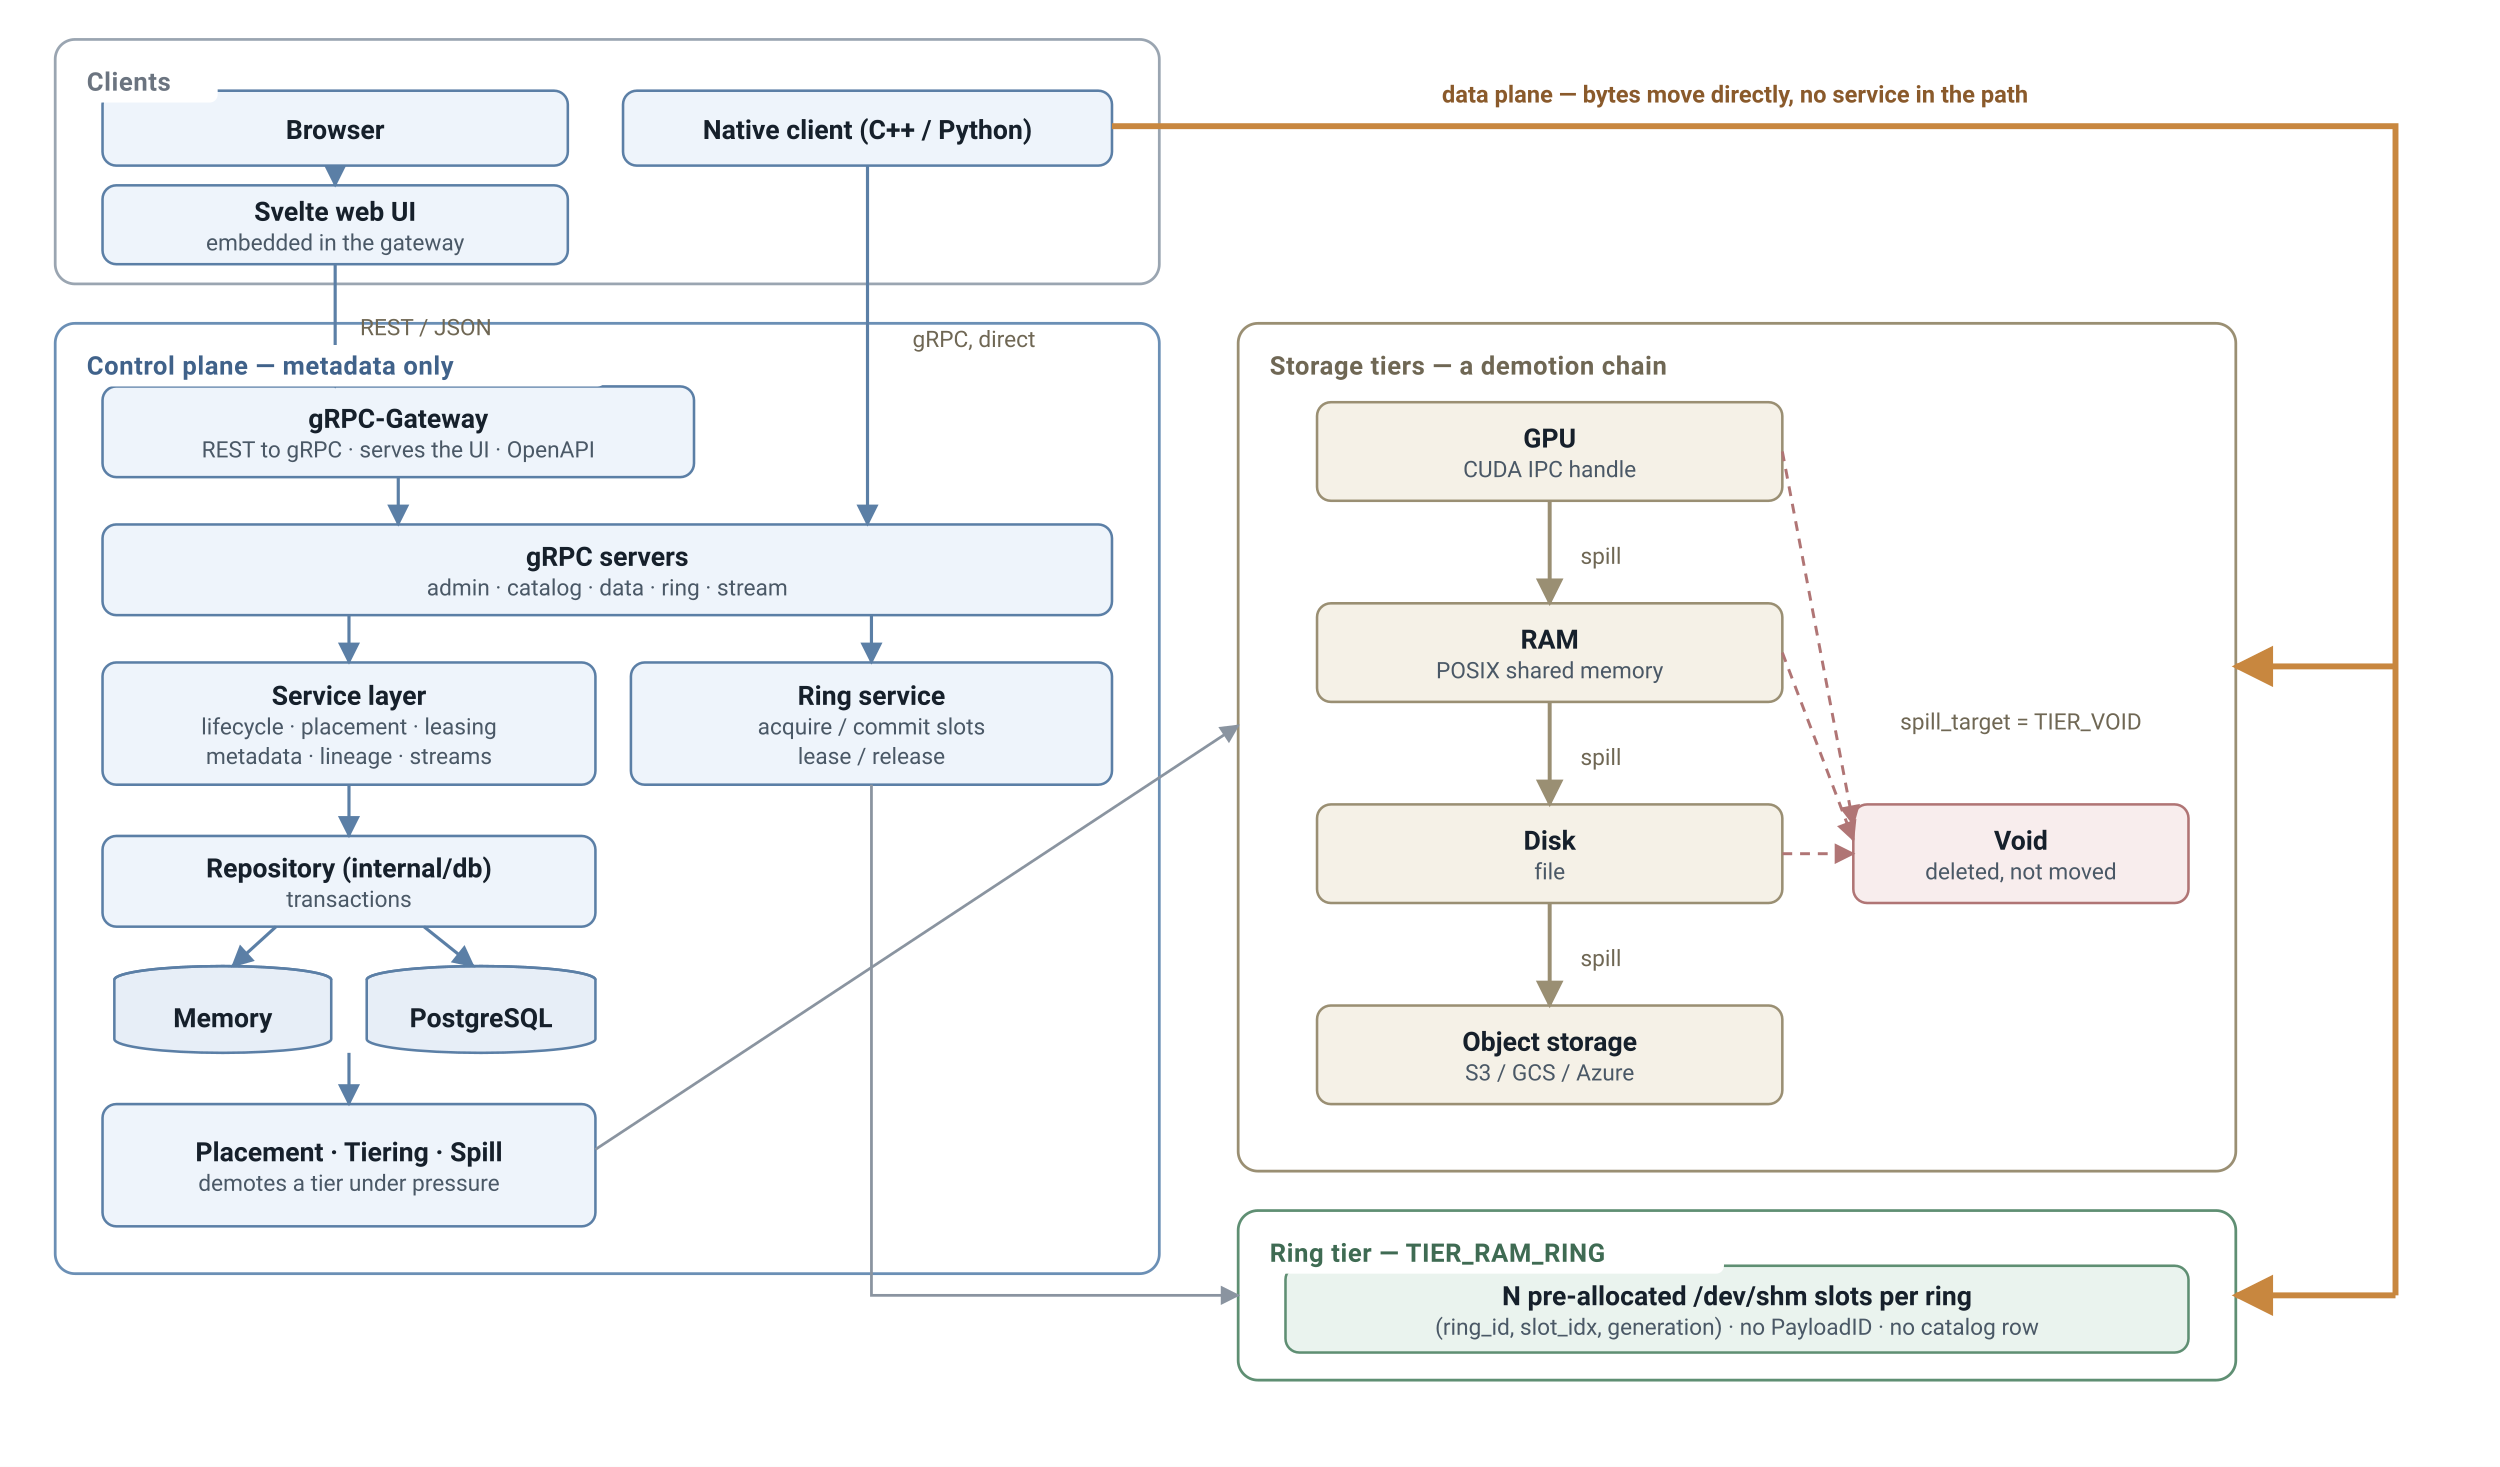
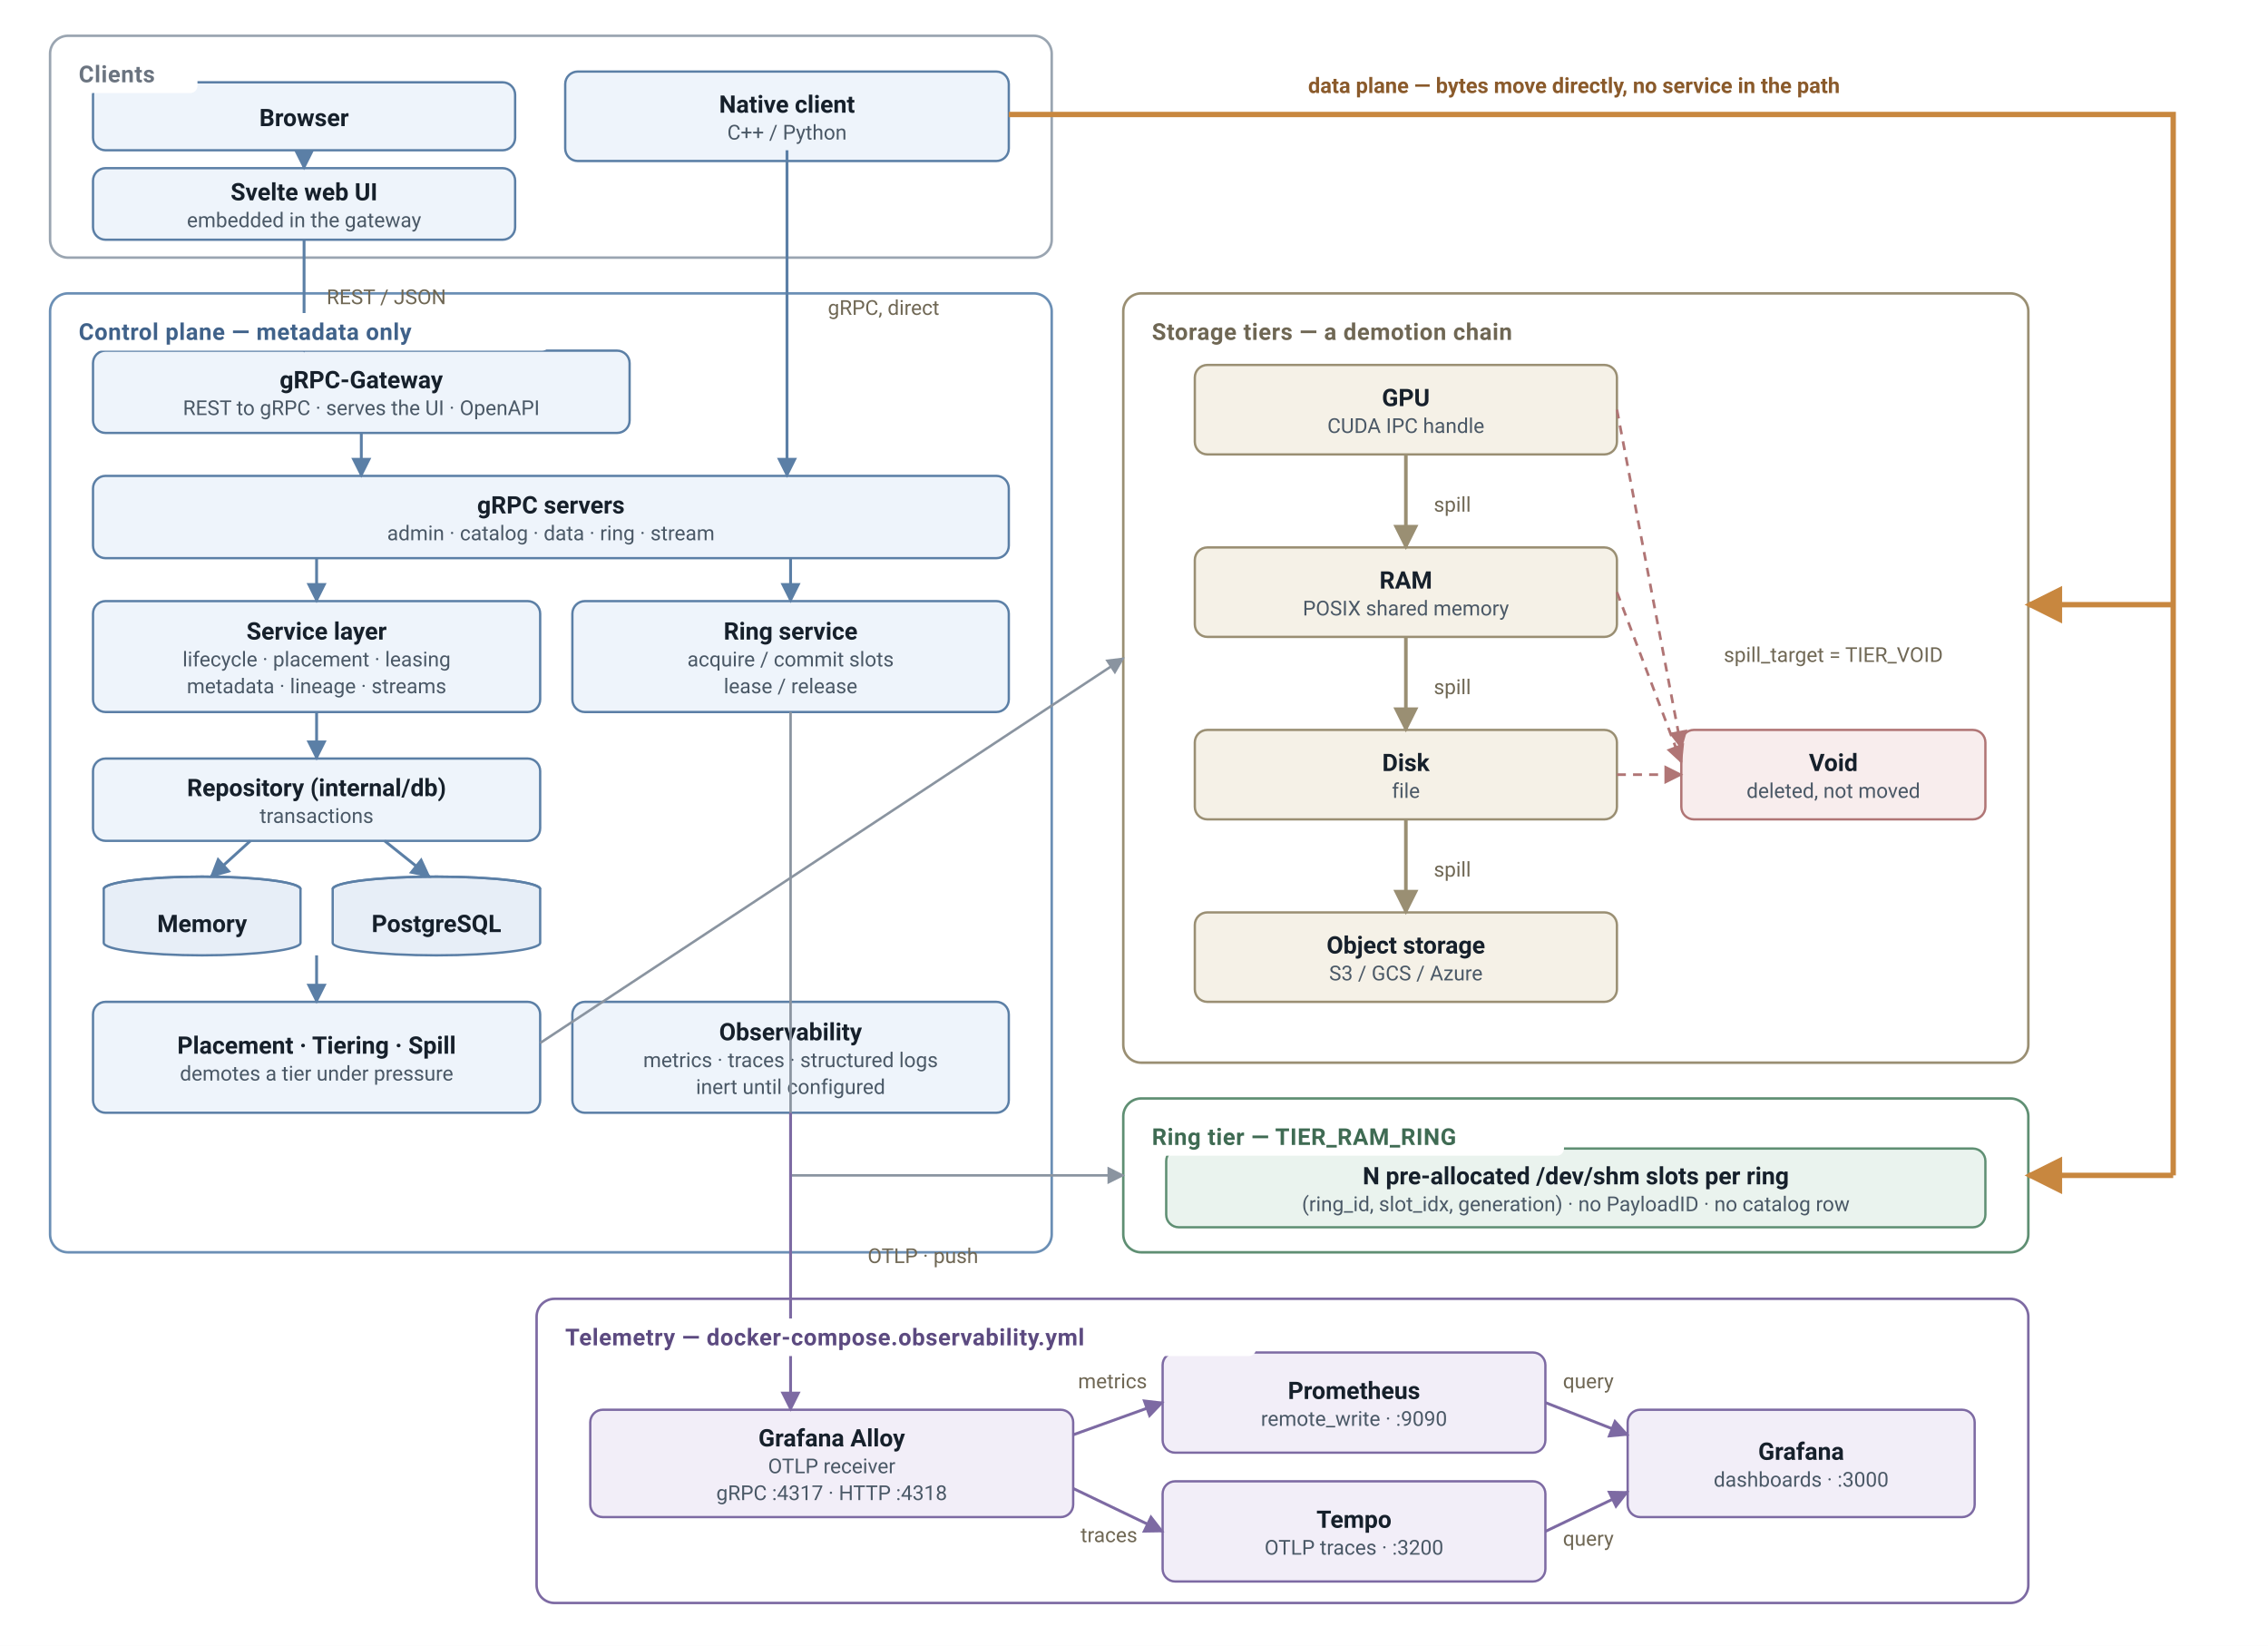
- <svg xmlns="http://www.w3.org/2000/svg" viewBox="0 0 1268 744" width="1268" height="744" role="img" aria-label="Payload Manager architecture: clients, control plane, storage tier demotion chain, and ring tier">
+ <svg xmlns="http://www.w3.org/2000/svg" viewBox="0 0 1268 920" width="1268" height="920" role="img" aria-label="Payload Manager architecture: clients, control plane, storage tier demotion chain, and ring tier">
  <defs>
    <marker id="a-edge" viewBox="0 0 10 10" refX="9" refY="5" markerWidth="7" markerHeight="7" orient="auto-start-reverse">
      <path d="M0 0 L10 5 L0 10 z" fill="#5b7fa6" />
    </marker>
    <marker id="a-thin" viewBox="0 0 10 10" refX="9" refY="5" markerWidth="7" markerHeight="7" orient="auto-start-reverse">
      <path d="M0 0 L10 5 L0 10 z" fill="#8a94a0" />
    </marker>
    <marker id="a-spill" viewBox="0 0 10 10" refX="9" refY="5" markerWidth="7" markerHeight="7" orient="auto-start-reverse">
      <path d="M0 0 L10 5 L0 10 z" fill="#9a8f73" />
    </marker>
    <marker id="a-dash" viewBox="0 0 10 10" refX="9" refY="5" markerWidth="7" markerHeight="7" orient="auto-start-reverse">
      <path d="M0 0 L10 5 L0 10 z" fill="#b07575" />
    </marker>
    <marker id="a-data" viewBox="0 0 10 10" refX="9" refY="5" markerWidth="7" markerHeight="7" orient="auto-start-reverse">
      <path d="M0 0 L10 5 L0 10 z" fill="#c8873f" />
    </marker>
+     <marker id="a-obsedge" viewBox="0 0 10 10" refX="9" refY="5" markerWidth="7" markerHeight="7" orient="auto-start-reverse">
+       <path d="M0 0 L10 5 L0 10 z" fill="#7d6aa3" />
+     </marker>
    <style>
  .bg    { fill:#ffffff }
  .lblbg { fill:#ffffff }
  .grp   { fill:none; stroke-width:1.4 }
-   .g1    { stroke:#9aa5b1 } .g2 { stroke:#6b8fb5 } .g3 { stroke:#9a8f73 } .g4 { stroke:#5f8f73 }
+   .g1    { stroke:#9aa5b1 } .g2 { stroke:#6b8fb5 } .g3 { stroke:#9a8f73 } .g4 { stroke:#5f8f73 } .g5 { stroke:#7d6aa3 }
  .grpt  { font:600 13px ui-sans-serif,-apple-system,Segoe UI,Roboto,Helvetica,Arial,sans-serif; letter-spacing:.3px }
-   .g1t   { fill:#6b7480 } .g2t { fill:#40628a } .g3t { fill:#6f6754 } .g4t { fill:#3f6b53 }
+   .g1t   { fill:#6b7480 } .g2t { fill:#40628a } .g3t { fill:#6f6754 } .g4t { fill:#3f6b53 } .g5t { fill:#5c4a80 }
  .node  { fill:#eef4fb; stroke:#5b7fa6; stroke-width:1.3 }
  .tier  { fill:#f5f1e7; stroke:#9a8f73; stroke-width:1.3 }
  .ring  { fill:#eaf3ee; stroke:#5f8f73; stroke-width:1.3 }
  .void  { fill:#f8eded; stroke:#b07575; stroke-width:1.3 }
+   .obs   { fill:#f2eef8; stroke:#7d6aa3; stroke-width:1.3 }
  .store { fill:#e7eef7; stroke:#5b7fa6; stroke-width:1.3 }
  .storetop { fill:none; stroke:#5b7fa6; stroke-width:1.3 }
  .lbl   { font:600 13.5px ui-sans-serif,-apple-system,Segoe UI,Roboto,Helvetica,Arial,sans-serif; fill:#16202b; text-anchor:middle }
  .sub   { font:11.5px ui-sans-serif,-apple-system,Segoe UI,Roboto,Helvetica,Arial,sans-serif; fill:#4a5866; text-anchor:middle }
  .note  { font:11px ui-sans-serif,-apple-system,Segoe UI,Roboto,Helvetica,Arial,sans-serif; fill:#6b7480; text-anchor:middle }
  .elbl  { font:11.5px ui-sans-serif,-apple-system,Segoe UI,Roboto,Helvetica,Arial,sans-serif; fill:#6f6754; text-anchor:middle }
  .dlbl  { font:600 12px ui-sans-serif,-apple-system,Segoe UI,Roboto,Helvetica,Arial,sans-serif; fill:#8a5a2b; text-anchor:middle }
  .edge  { stroke:#5b7fa6; stroke-width:1.6; fill:none }
  .thin  { stroke:#8a94a0; stroke-width:1.4; fill:none }
  .spill { stroke:#9a8f73; stroke-width:2.0; fill:none }
  .dash  { stroke:#b07575; stroke-width:1.5; fill:none }
  .data  { stroke:#c8873f; stroke-width:3.0; fill:none }
+   .obsedge { stroke:#7d6aa3; stroke-width:1.6; fill:none }
</style>
  </defs>
-   <rect class="bg" x="0" y="0" width="1268" height="744" />
+   <rect class="bg" x="0" y="0" width="1268" height="920" />
  <rect class="grp g1" x="28" y="20" width="560" height="124" rx="10" />
  <rect class="node" x="52" y="46" width="236" height="38" rx="7" />
  <text class="lbl" x="170.0" y="70.5">Browser</text>
  <rect class="node" x="52" y="94" width="236" height="40" rx="7" />
  <text class="lbl" x="170.0" y="112.0">Svelte web UI</text>
  <text class="sub" x="170.0" y="127.0">embedded in the gateway</text>
-   <rect class="node" x="316" y="46" width="248" height="38" rx="7" />
-   <text class="lbl" x="440.0" y="70.5">Native client  (C++ / Python)</text>
-   <rect class="grp g2" x="28" y="164" width="560" height="482" rx="10" />
+   <rect class="node" x="316" y="40" width="248" height="50" rx="7" />
+   <text class="lbl" x="440.0" y="63.0">Native client</text>
+   <text class="sub" x="440.0" y="78.0">C++ / Python</text>
+   <rect class="grp g2" x="28" y="164" width="560" height="536" rx="10" />
  <rect class="node" x="52" y="196" width="300" height="46" rx="7" />
  <text class="lbl" x="202.0" y="217.0">gRPC-Gateway</text>
  <text class="sub" x="202.0" y="232.0">REST to gRPC  ·  serves the UI  ·  OpenAPI</text>
  <rect class="node" x="52" y="266" width="512" height="46" rx="7" />
  <text class="lbl" x="308.0" y="287.0">gRPC servers</text>
  <text class="sub" x="308.0" y="302.0">admin · catalog · data · ring · stream</text>
  <rect class="node" x="52" y="336" width="250" height="62" rx="7" />
  <text class="lbl" x="177.0" y="357.5">Service layer</text>
  <text class="sub" x="177.0" y="372.5">lifecycle · placement · leasing</text>
  <text class="sub" x="177.0" y="387.5">metadata · lineage · streams</text>
  <rect class="node" x="320" y="336" width="244" height="62" rx="7" />
  <text class="lbl" x="442.0" y="357.5">Ring service</text>
  <text class="sub" x="442.0" y="372.5">acquire / commit slots</text>
  <text class="sub" x="442.0" y="387.5">lease / release</text>
  <rect class="node" x="52" y="424" width="250" height="46" rx="7" />
  <text class="lbl" x="177.0" y="445.0">Repository  (internal/db)</text>
  <text class="sub" x="177.0" y="460.0">transactions</text>
  <path class="store" d="M58 497 a55.0 7 0 0 1 110 0 v30 a55.0 7 0 0 1 -110 0 z" />
  <path class="storetop" d="M58 497 a55.0 7 0 0 1 110 0" />
  <text class="lbl" x="113.0" y="521.0">Memory</text>
  <path class="store" d="M186 497 a58.0 7 0 0 1 116 0 v30 a58.0 7 0 0 1 -116 0 z" />
  <path class="storetop" d="M186 497 a58.0 7 0 0 1 116 0" />
  <text class="lbl" x="244.0" y="521.0">PostgreSQL</text>
  <rect class="node" x="52" y="560" width="250" height="62" rx="7" />
  <text class="lbl" x="177.0" y="589.0">Placement · Tiering · Spill</text>
  <text class="sub" x="177.0" y="604.0">demotes a tier under pressure</text>
+   <rect class="node" x="320" y="560" width="244" height="62" rx="7" />
+   <text class="lbl" x="442.0" y="581.5">Observability</text>
+   <text class="sub" x="442.0" y="596.5">metrics · traces · structured logs</text>
+   <text class="sub" x="442.0" y="611.5">inert until configured</text>
  <rect class="grp g3" x="628" y="164" width="506" height="430" rx="10" />
  <rect class="tier" x="668" y="204" width="236" height="50" rx="7" />
  <text class="lbl" x="786.0" y="227.0">GPU</text>
  <text class="sub" x="786.0" y="242.0">CUDA IPC handle</text>
  <rect class="tier" x="668" y="306" width="236" height="50" rx="7" />
  <text class="lbl" x="786.0" y="329.0">RAM</text>
  <text class="sub" x="786.0" y="344.0">POSIX shared memory</text>
  <rect class="tier" x="668" y="408" width="236" height="50" rx="7" />
  <text class="lbl" x="786.0" y="431.0">Disk</text>
  <text class="sub" x="786.0" y="446.0">file</text>
  <rect class="tier" x="668" y="510" width="236" height="50" rx="7" />
  <text class="lbl" x="786.0" y="533.0">Object storage</text>
  <text class="sub" x="786.0" y="548.0">S3 / GCS / Azure</text>
  <rect class="void" x="940" y="408" width="170" height="50" rx="7" />
  <text class="lbl" x="1025.0" y="431.0">Void</text>
  <text class="sub" x="1025.0" y="446.0">deleted, not moved</text>
  <line class="spill" x1="786" y1="254" x2="786" y2="306" marker-end="url(#a-spill)" />
  <text class="elbl" x="812" y="286">spill</text>
  <line class="spill" x1="786" y1="356" x2="786" y2="408" marker-end="url(#a-spill)" />
  <text class="elbl" x="812" y="388">spill</text>
  <line class="spill" x1="786" y1="458" x2="786" y2="510" marker-end="url(#a-spill)" />
  <text class="elbl" x="812" y="490">spill</text>
  <line class="dash" x1="904" y1="229" x2="940" y2="418" stroke-dasharray="5 4" marker-end="url(#a-dash)" />
  <text class="elbl" x="1025" y="370">spill_target = TIER_VOID</text>
  <line class="dash" x1="904" y1="331" x2="940" y2="426" stroke-dasharray="5 4" marker-end="url(#a-dash)" />
  <line class="dash" x1="904" y1="433" x2="940" y2="433" stroke-dasharray="5 4" marker-end="url(#a-dash)" />
  <rect class="grp g4" x="628" y="614" width="506" height="86" rx="10" />
  <rect class="ring" x="652" y="642" width="458" height="44" rx="7" />
  <text class="lbl" x="881.0" y="662.0">N pre-allocated /dev/shm slots per ring</text>
  <text class="sub" x="881.0" y="677.0">(ring_id, slot_idx, generation)  ·  no PayloadID  ·  no catalog row</text>
+   <rect class="grp g5" x="300" y="726" width="834" height="170" rx="10" />
+   <rect class="obs" x="330" y="788" width="270" height="60" rx="7" />
+   <text class="lbl" x="465.0" y="808.5">Grafana Alloy</text>
+   <text class="sub" x="465.0" y="823.5">OTLP receiver</text>
+   <text class="sub" x="465.0" y="838.5">gRPC :4317 · HTTP :4318</text>
+   <rect class="obs" x="650" y="756" width="214" height="56" rx="7" />
+   <text class="lbl" x="757.0" y="782.0">Prometheus</text>
+   <text class="sub" x="757.0" y="797.0">remote_write  ·  :9090</text>
+   <rect class="obs" x="650" y="828" width="214" height="56" rx="7" />
+   <text class="lbl" x="757.0" y="854.0">Tempo</text>
+   <text class="sub" x="757.0" y="869.0">OTLP traces  ·  :3200</text>
+   <rect class="obs" x="910" y="788" width="194" height="60" rx="7" />
+   <text class="lbl" x="1007.0" y="816.0">Grafana</text>
+   <text class="sub" x="1007.0" y="831.0">dashboards  ·  :3000</text>
+   <line class="obsedge" x1="600" y1="802" x2="650" y2="784" marker-end="url(#a-obsedge)" />
+   <text class="elbl" x="622" y="776">metrics</text>
+   <line class="obsedge" x1="600" y1="832" x2="650" y2="856" marker-end="url(#a-obsedge)" />
+   <text class="elbl" x="620" y="862">traces</text>
+   <line class="obsedge" x1="864" y1="784" x2="910" y2="802" marker-end="url(#a-obsedge)" />
+   <text class="elbl" x="888" y="776">query</text>
+   <line class="obsedge" x1="864" y1="856" x2="910" y2="834" marker-end="url(#a-obsedge)" />
+   <text class="elbl" x="888" y="864">query</text>
  <line class="edge" x1="170" y1="84" x2="170" y2="94" marker-end="url(#a-edge)" />
  <line class="edge" x1="170" y1="134" x2="170" y2="196" marker-end="url(#a-edge)" />
  <text class="elbl" x="216" y="170">REST / JSON</text>
  <line class="edge" x1="202" y1="242" x2="202" y2="266" marker-end="url(#a-edge)" />
  <line class="edge" x1="440" y1="84" x2="440" y2="266" marker-end="url(#a-edge)" />
  <text class="elbl" x="494" y="176">gRPC, direct</text>
  <line class="edge" x1="177" y1="312" x2="177" y2="336" marker-end="url(#a-edge)" />
  <line class="edge" x1="442" y1="312" x2="442" y2="336" marker-end="url(#a-edge)" />
  <line class="edge" x1="177" y1="398" x2="177" y2="424" marker-end="url(#a-edge)" />
  <line class="edge" x1="140" y1="470" x2="118" y2="490" marker-end="url(#a-edge)" />
  <line class="edge" x1="215" y1="470" x2="240" y2="490" marker-end="url(#a-edge)" />
  <line class="edge" x1="177" y1="534" x2="177" y2="560" marker-end="url(#a-edge)" />
  <line class="thin" x1="302" y1="583" x2="628" y2="368" marker-end="url(#a-thin)" />
  <path class="thin" d="M442 398 V 657 H 628" marker-end="url(#a-thin)" fill="none" />
+   <line class="obsedge" x1="442" y1="622" x2="442" y2="788" marker-end="url(#a-obsedge)" />
+   <text class="elbl" x="516" y="706">OTLP  ·  push</text>
  <path class="data" d="M564 64 H 1215 V 657" fill="none" />
  <text class="dlbl" x="880" y="52">data plane  —  bytes move directly, no service in the path</text>
  <line class="data" x1="1215" y1="338" x2="1134" y2="338" marker-end="url(#a-data)" />
  <line class="data" x1="1215" y1="657" x2="1134" y2="657" marker-end="url(#a-data)" />
  <rect class="lblbg" x="37" y="31" width="73.4" height="21" rx="4" />
  <text class="grpt g1t" x="44" y="46">Clients</text>
  <rect class="lblbg" x="37" y="175" width="270.2" height="21" rx="4" />
  <text class="grpt g2t" x="44" y="190">Control plane  —  metadata only</text>
  <rect class="lblbg" x="637" y="175" width="294.8" height="21" rx="4" />
  <text class="grpt g3t" x="644" y="190">Storage tiers  —  a demotion chain</text>
  <rect class="lblbg" x="637" y="625" width="237.4" height="21" rx="4" />
  <text class="grpt g4t" x="644" y="640">Ring tier  —  TIER_RAM_RING</text>
+   <rect class="lblbg" x="309" y="737" width="393.2" height="21" rx="4" />
+   <text class="grpt g5t" x="316" y="752">Telemetry  —  docker-compose.observability.yml</text>
</svg>
